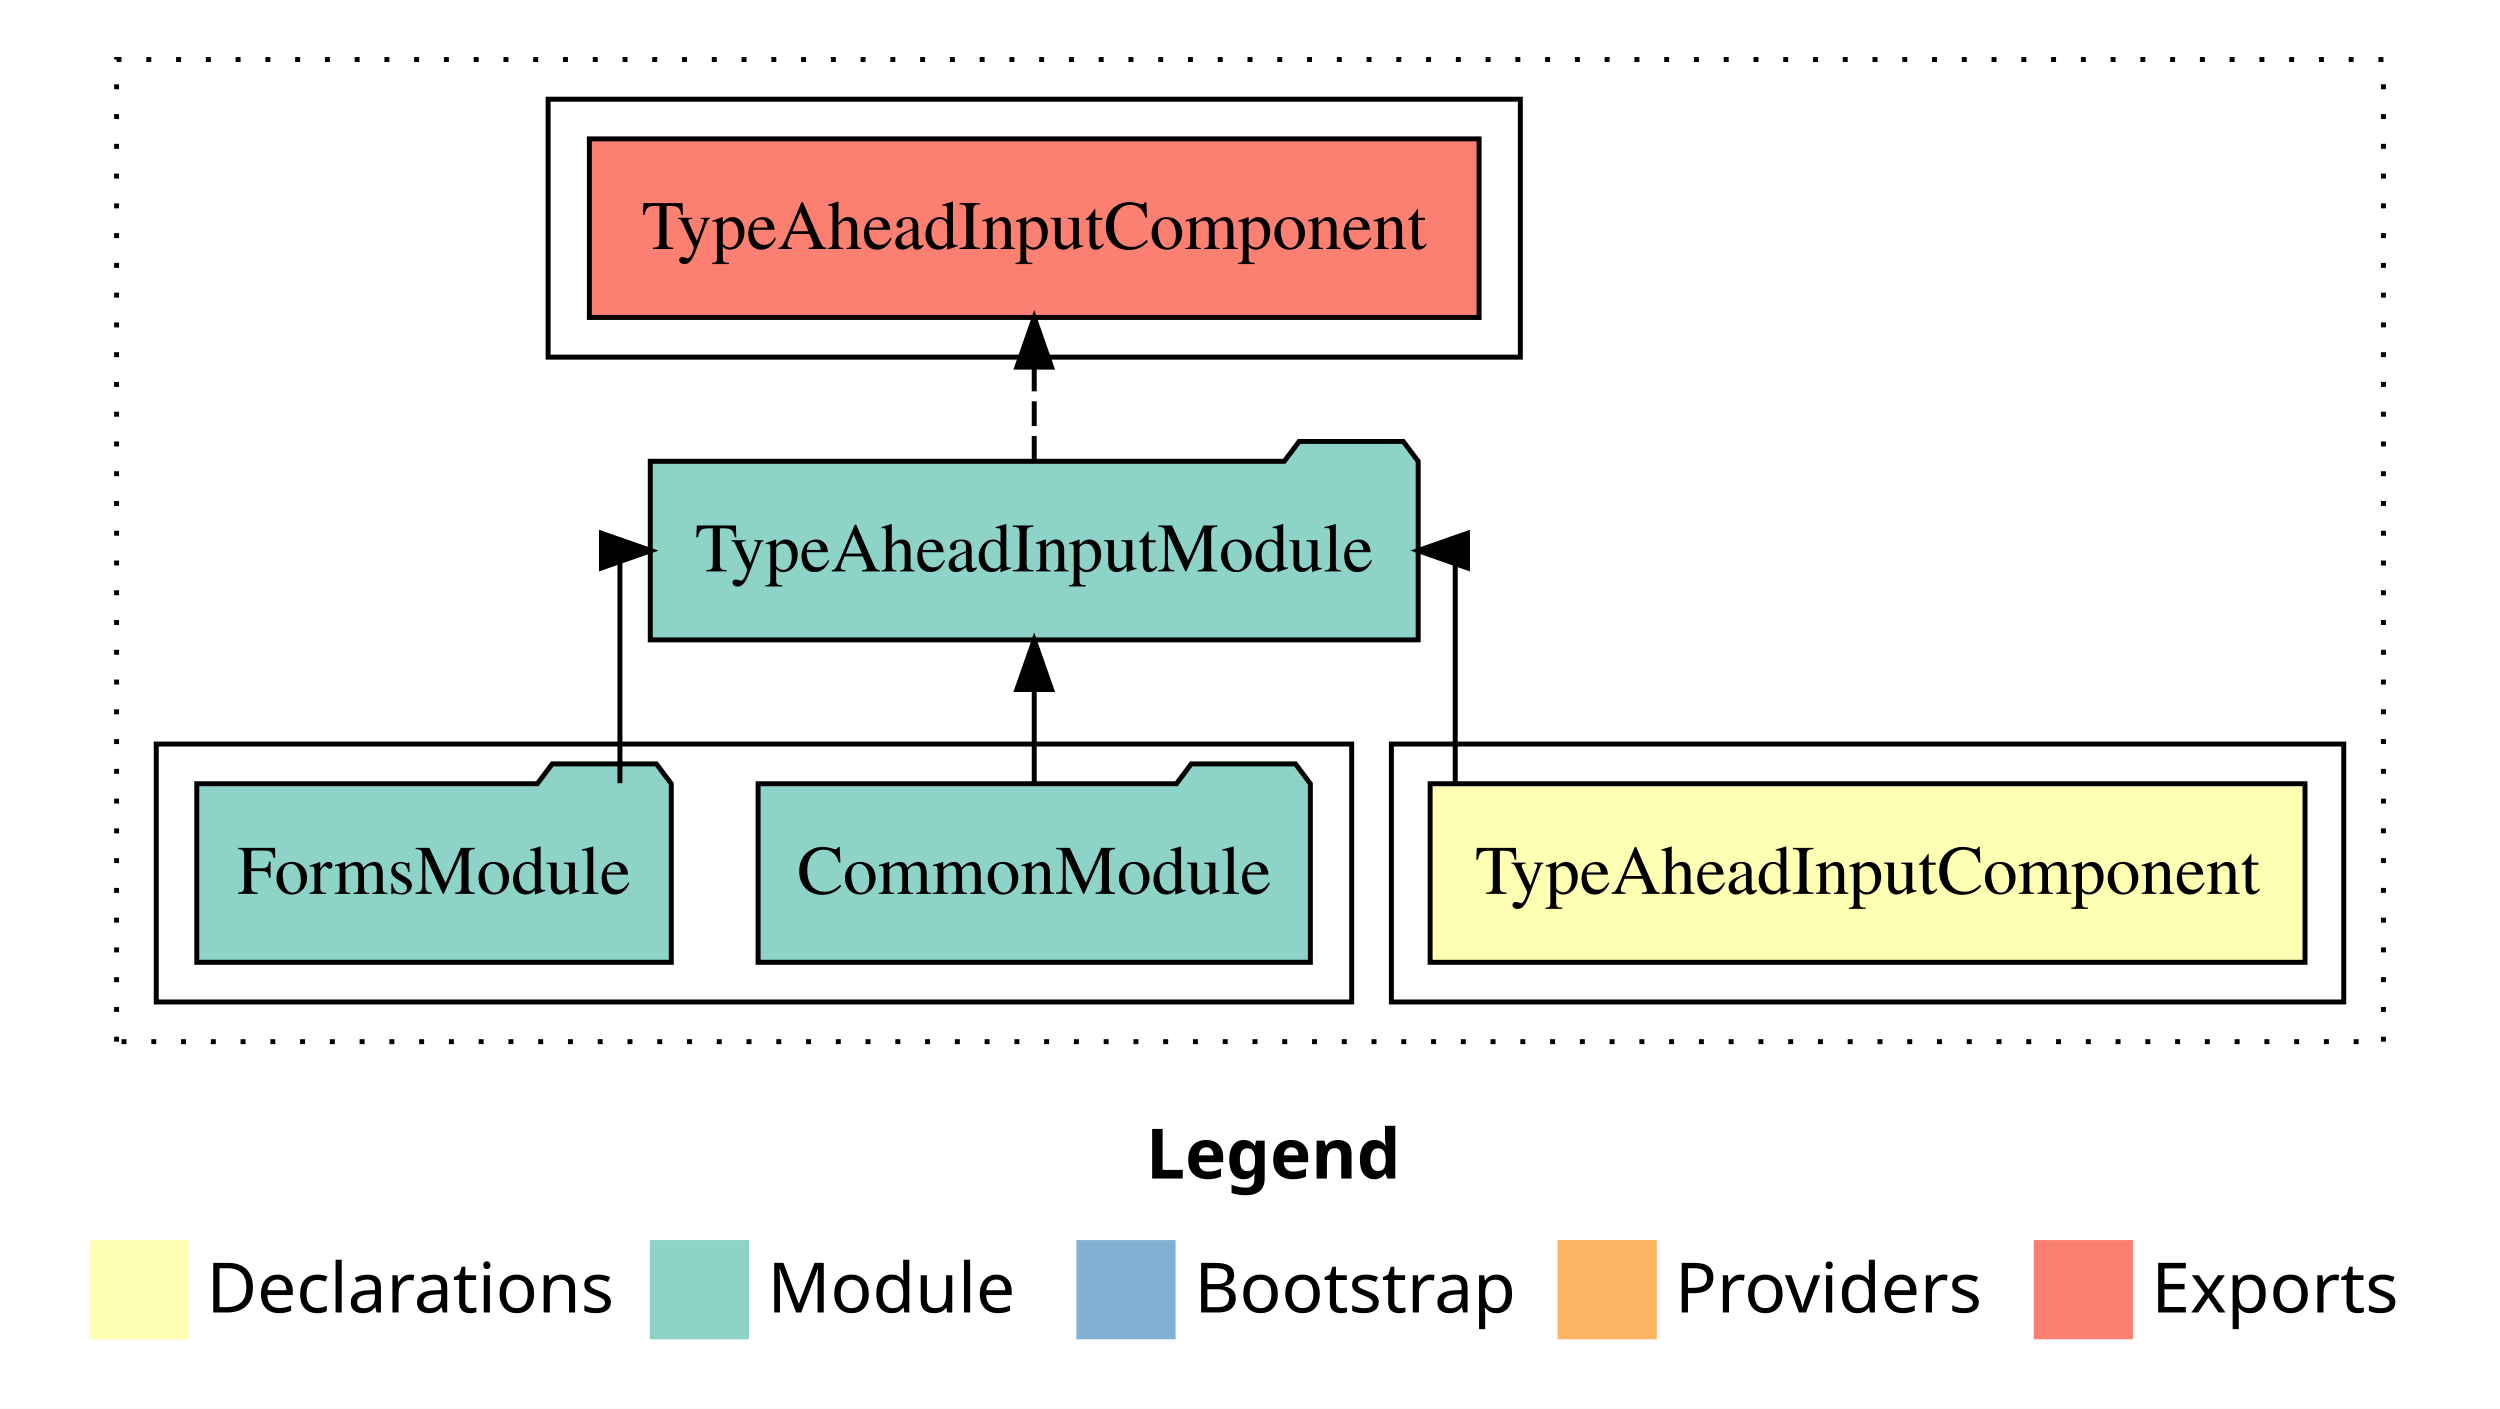
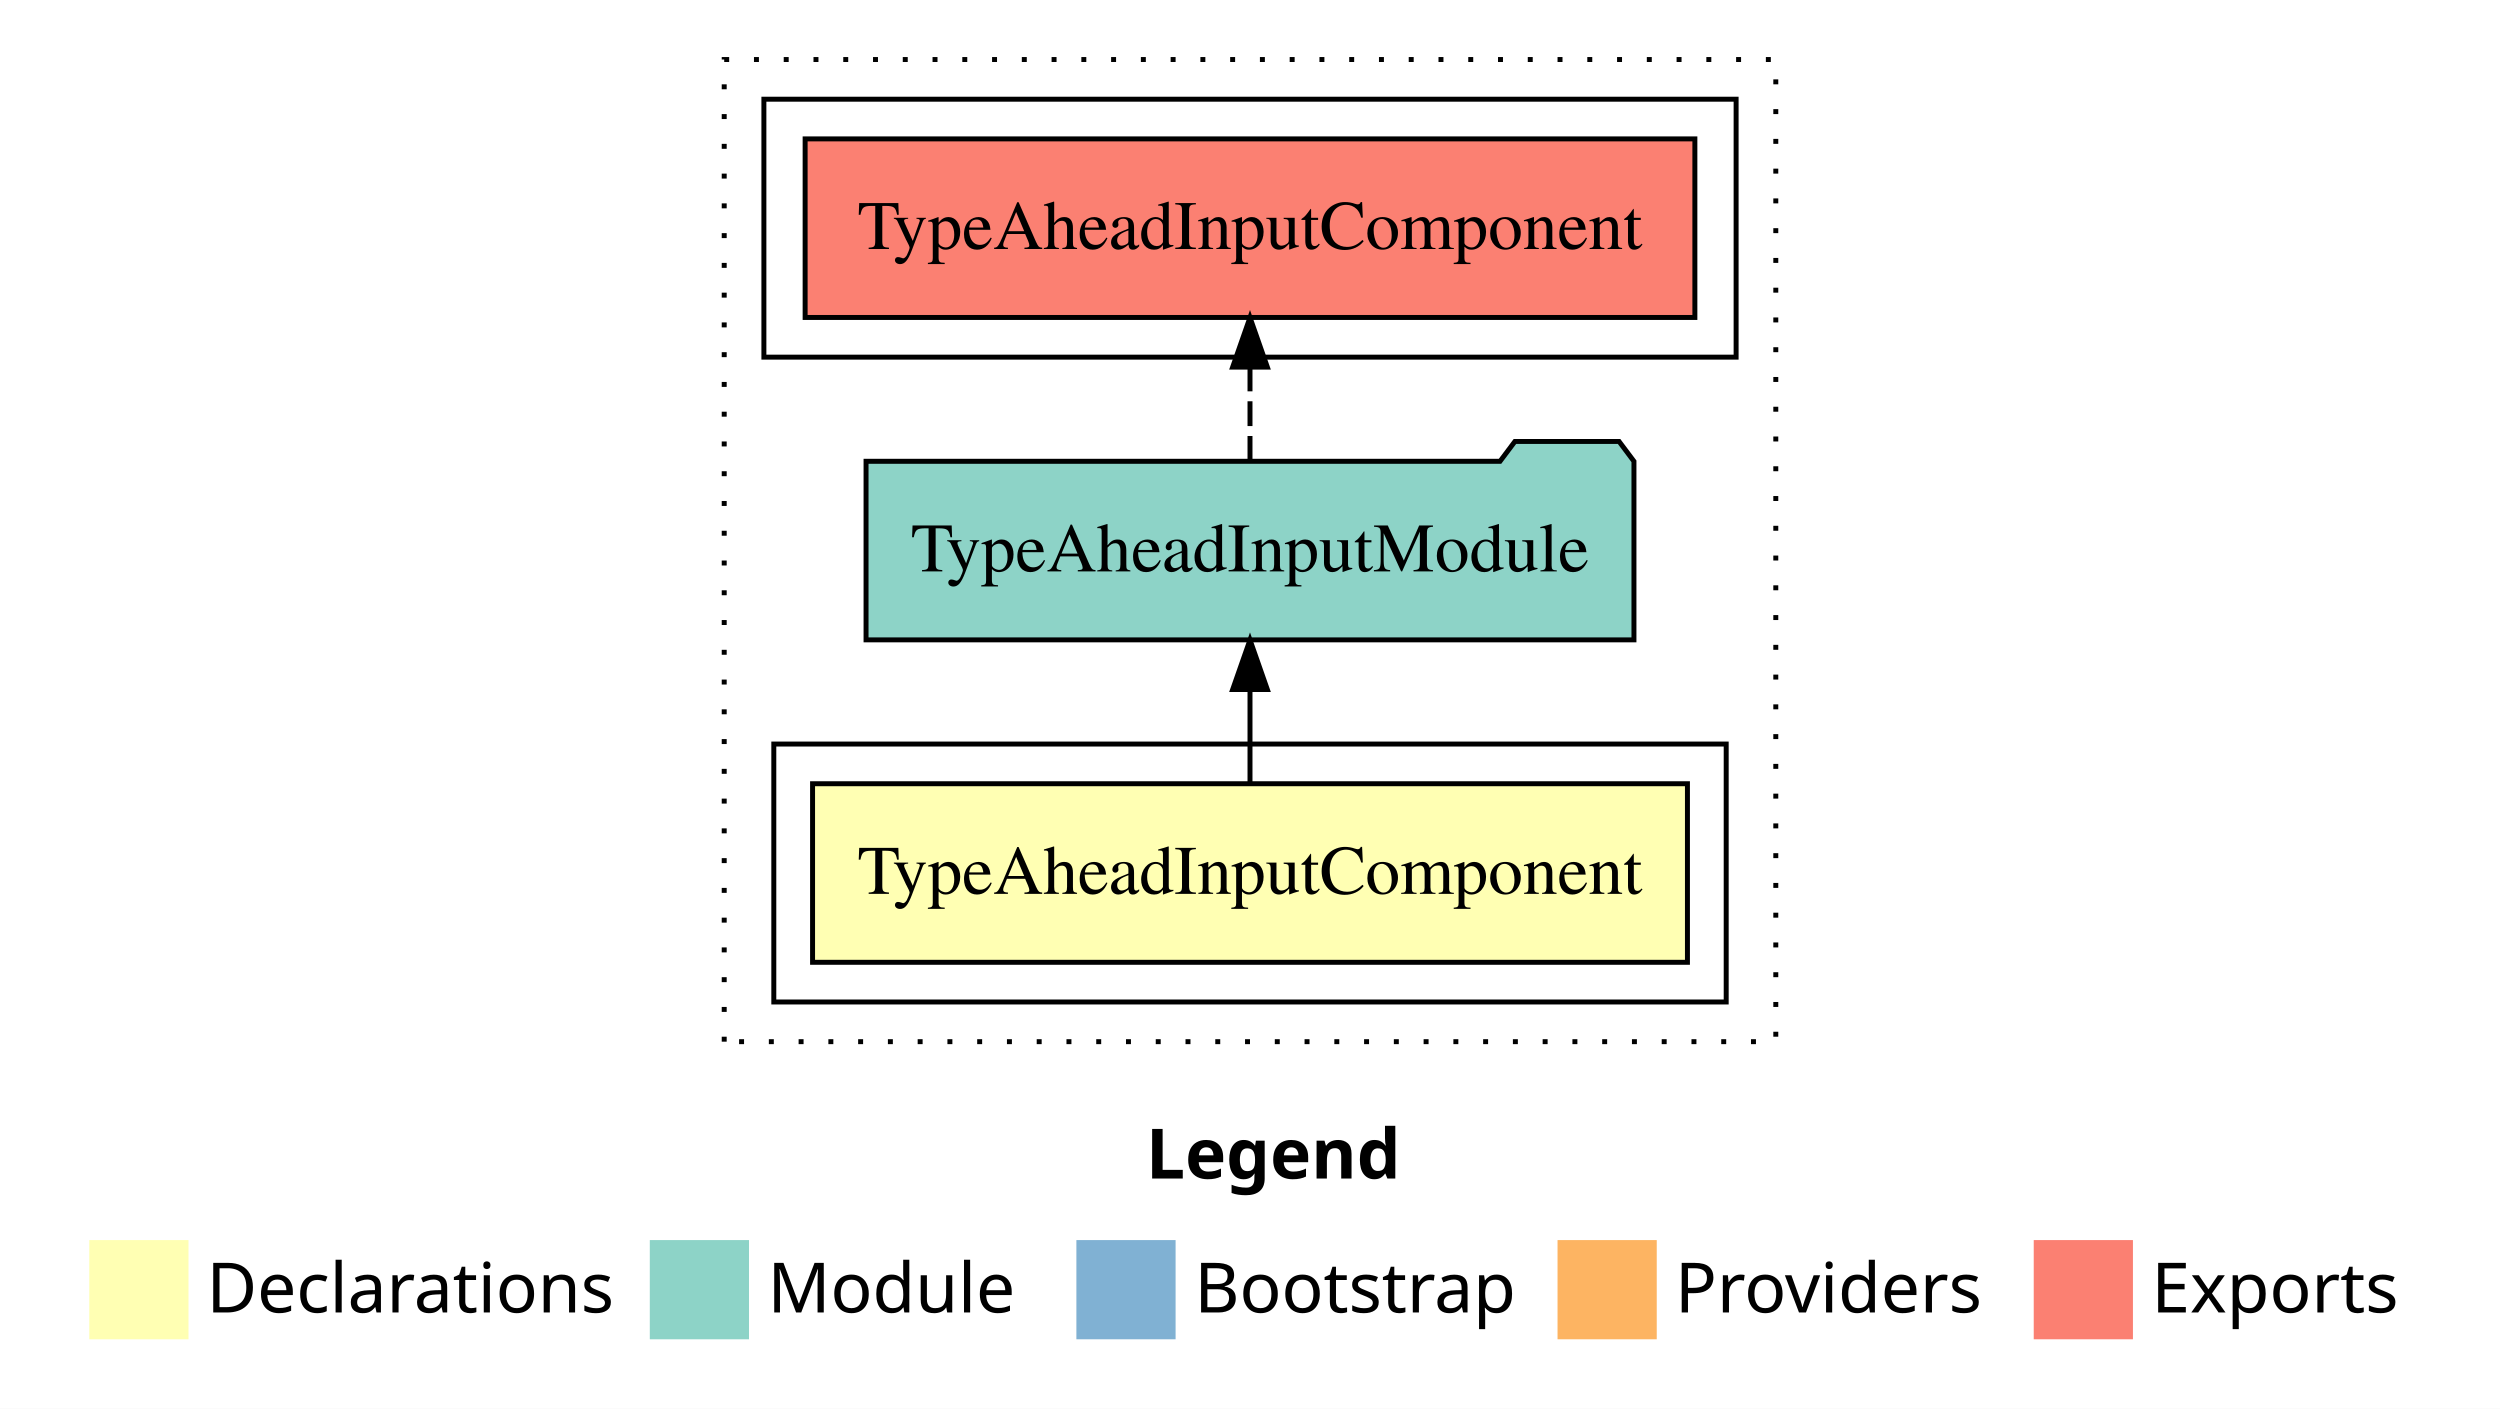
<svg xmlns="http://www.w3.org/2000/svg" width="504pt" height="284pt" viewBox="0.00 0.00 504.00 284.00">
  <g id="graph0" class="graph" transform="scale(1 1) rotate(0) translate(4 280)">
    <polygon fill="#ffffff" stroke="transparent" points="-4,4 -4,-280 500,-280 500,4 -4,4" />
    <text text-anchor="start" x="227.009" y="-42.4" font-family="sans-serif" font-weight="bold" font-size="14.00" fill="#000000">Legend</text>
    <polygon fill="#ffffb3" stroke="transparent" points="14,-10 14,-30 34,-30 34,-10 14,-10" />
    <text text-anchor="start" x="37.629" y="-15.4" font-family="sans-serif" font-size="14.00" fill="#000000">  Declarations</text>
    <polygon fill="#8dd3c7" stroke="transparent" points="127,-10 127,-30 147,-30 147,-10 127,-10" />
    <text text-anchor="start" x="150.725" y="-15.4" font-family="sans-serif" font-size="14.00" fill="#000000">  Module</text>
    <polygon fill="#80b1d3" stroke="transparent" points="213,-10 213,-30 233,-30 233,-10 213,-10" />
    <text text-anchor="start" x="236.781" y="-15.4" font-family="sans-serif" font-size="14.00" fill="#000000">  Bootstrap</text>
    <polygon fill="#fdb462" stroke="transparent" points="310,-10 310,-30 330,-30 330,-10 310,-10" />
    <text text-anchor="start" x="333.673" y="-15.4" font-family="sans-serif" font-size="14.00" fill="#000000">  Providers</text>
    <polygon fill="#fb8072" stroke="transparent" points="406,-10 406,-30 426,-30 426,-10 406,-10" />
    <text text-anchor="start" x="429.726" y="-15.4" font-family="sans-serif" font-size="14.00" fill="#000000">  Exports</text>
    <g id="clust1" class="cluster">
-       <polygon fill="none" stroke="#000000" stroke-dasharray="1,5" points="19.5,-70 19.5,-268 476.5,-268 476.5,-70 19.5,-70" />
+       <polygon fill="none" stroke="#000000" stroke-dasharray="1,5" points="142,-70 142,-268 354,-268 354,-70 142,-70" />
    </g>
    <g id="clust2" class="cluster">
-       <polygon fill="none" stroke="#000000" points="276.5,-78 276.5,-130 468.5,-130 468.5,-78 276.5,-78" />
-     </g>
-     <g id="clust4" class="cluster">
-       <polygon fill="none" stroke="#000000" points="27.5,-78 27.5,-130 268.5,-130 268.5,-78 27.5,-78" />
+       <polygon fill="none" stroke="#000000" points="152,-78 152,-130 344,-130 344,-78 152,-78" />
    </g>
    <g id="clust5" class="cluster">
-       <polygon fill="none" stroke="#000000" points="106.5,-208 106.5,-260 302.5,-260 302.5,-208 106.5,-208" />
+       <polygon fill="none" stroke="#000000" points="150,-208 150,-260 346,-260 346,-208 150,-208" />
    </g>
    <g id="node1" class="node">
-       <polygon fill="#ffffb3" stroke="#000000" points="460.687,-122 284.313,-122 284.313,-86 460.687,-86 460.687,-122" />
-       <text text-anchor="middle" x="372.5" y="-99.8" font-family="Times,serif" font-size="14.00" fill="#000000">TypeAheadInputComponent</text>
+       <polygon fill="#ffffb3" stroke="#000000" points="336.187,-122 159.813,-122 159.813,-86 336.187,-86 336.187,-122" />
+       <text text-anchor="middle" x="248" y="-99.8" font-family="Times,serif" font-size="14.00" fill="#000000">TypeAheadInputComponent</text>
    </g>
    <g id="node2" class="node">
-       <polygon fill="#8dd3c7" stroke="#000000" points="281.904,-187 278.904,-191 257.904,-191 254.905,-187 127.096,-187 127.096,-151 281.904,-151 281.904,-187" />
-       <text text-anchor="middle" x="204.5" y="-164.8" font-family="Times,serif" font-size="14.00" fill="#000000">TypeAheadInputModule</text>
+       <polygon fill="#8dd3c7" stroke="#000000" points="325.404,-187 322.404,-191 301.404,-191 298.404,-187 170.595,-187 170.595,-151 325.404,-151 325.404,-187" />
+       <text text-anchor="middle" x="248" y="-164.8" font-family="Times,serif" font-size="14.00" fill="#000000">TypeAheadInputModule</text>
    </g>
    <g id="edge1" class="edge">
-       <path fill="none" stroke="#000000" d="M289.375,-122.106C289.375,-141.339 289.375,-169 289.375,-169 289.375,-169 288.622,-169 288.622,-169" />
-       <polygon fill="#000000" stroke="#000000" points="291.843,-165.5 281.843,-169 291.843,-172.5 291.843,-165.5" />
-     </g>
-     <g id="node5" class="node">
-       <polygon fill="#fb8072" stroke="#000000" points="294.187,-252 114.813,-252 114.813,-216 294.187,-216 294.187,-252" />
-       <text text-anchor="middle" x="204.5" y="-229.8" font-family="Times,serif" font-size="14.00" fill="#000000">TypeAheadInputComponent </text>
-     </g>
-     <g id="edge4" class="edge">
-       <path fill="none" stroke="#000000" stroke-dasharray="5,2" d="M204.5,-187.106C204.5,-187.106 204.5,-205.991 204.5,-205.991" />
-       <polygon fill="#000000" stroke="#000000" points="201,-205.991 204.5,-215.991 208,-205.991 201,-205.991" />
+       <path fill="none" stroke="#000000" d="M248,-122.106C248,-122.106 248,-140.991 248,-140.991" />
+       <polygon fill="#000000" stroke="#000000" points="244.5,-140.991 248,-150.991 251.5,-140.991 244.5,-140.991" />
    </g>
    <g id="node3" class="node">
-       <polygon fill="#8dd3c7" stroke="#000000" points="260.168,-122 257.168,-126 236.168,-126 233.168,-122 148.832,-122 148.832,-86 260.168,-86 260.168,-122" />
-       <text text-anchor="middle" x="204.5" y="-99.8" font-family="Times,serif" font-size="14.00" fill="#000000">CommonModule</text>
+       <polygon fill="#fb8072" stroke="#000000" points="337.687,-252 158.313,-252 158.313,-216 337.687,-216 337.687,-252" />
+       <text text-anchor="middle" x="248" y="-229.8" font-family="Times,serif" font-size="14.00" fill="#000000">TypeAheadInputComponent </text>
    </g>
    <g id="edge2" class="edge">
-       <path fill="none" stroke="#000000" d="M204.5,-122.106C204.5,-122.106 204.5,-140.991 204.5,-140.991" />
-       <polygon fill="#000000" stroke="#000000" points="201,-140.991 204.5,-150.991 208,-140.991 201,-140.991" />
-     </g>
-     <g id="node4" class="node">
-       <polygon fill="#8dd3c7" stroke="#000000" points="131.329,-122 128.329,-126 107.329,-126 104.329,-122 35.671,-122 35.671,-86 131.329,-86 131.329,-122" />
-       <text text-anchor="middle" x="83.5" y="-99.8" font-family="Times,serif" font-size="14.00" fill="#000000">FormsModule</text>
-     </g>
-     <g id="edge3" class="edge">
-       <path fill="none" stroke="#000000" d="M120.977,-122.106C120.977,-141.339 120.977,-169 120.977,-169 120.977,-169 121.605,-169 121.605,-169" />
-       <polygon fill="#000000" stroke="#000000" points="117.255,-172.5 127.255,-169 117.255,-165.5 117.255,-172.5" />
+       <path fill="none" stroke="#000000" stroke-dasharray="5,2" d="M248,-187.106C248,-187.106 248,-205.991 248,-205.991" />
+       <polygon fill="#000000" stroke="#000000" points="244.5,-205.991 248,-215.991 251.5,-205.991 244.5,-205.991" />
    </g>
  </g>
</svg>
